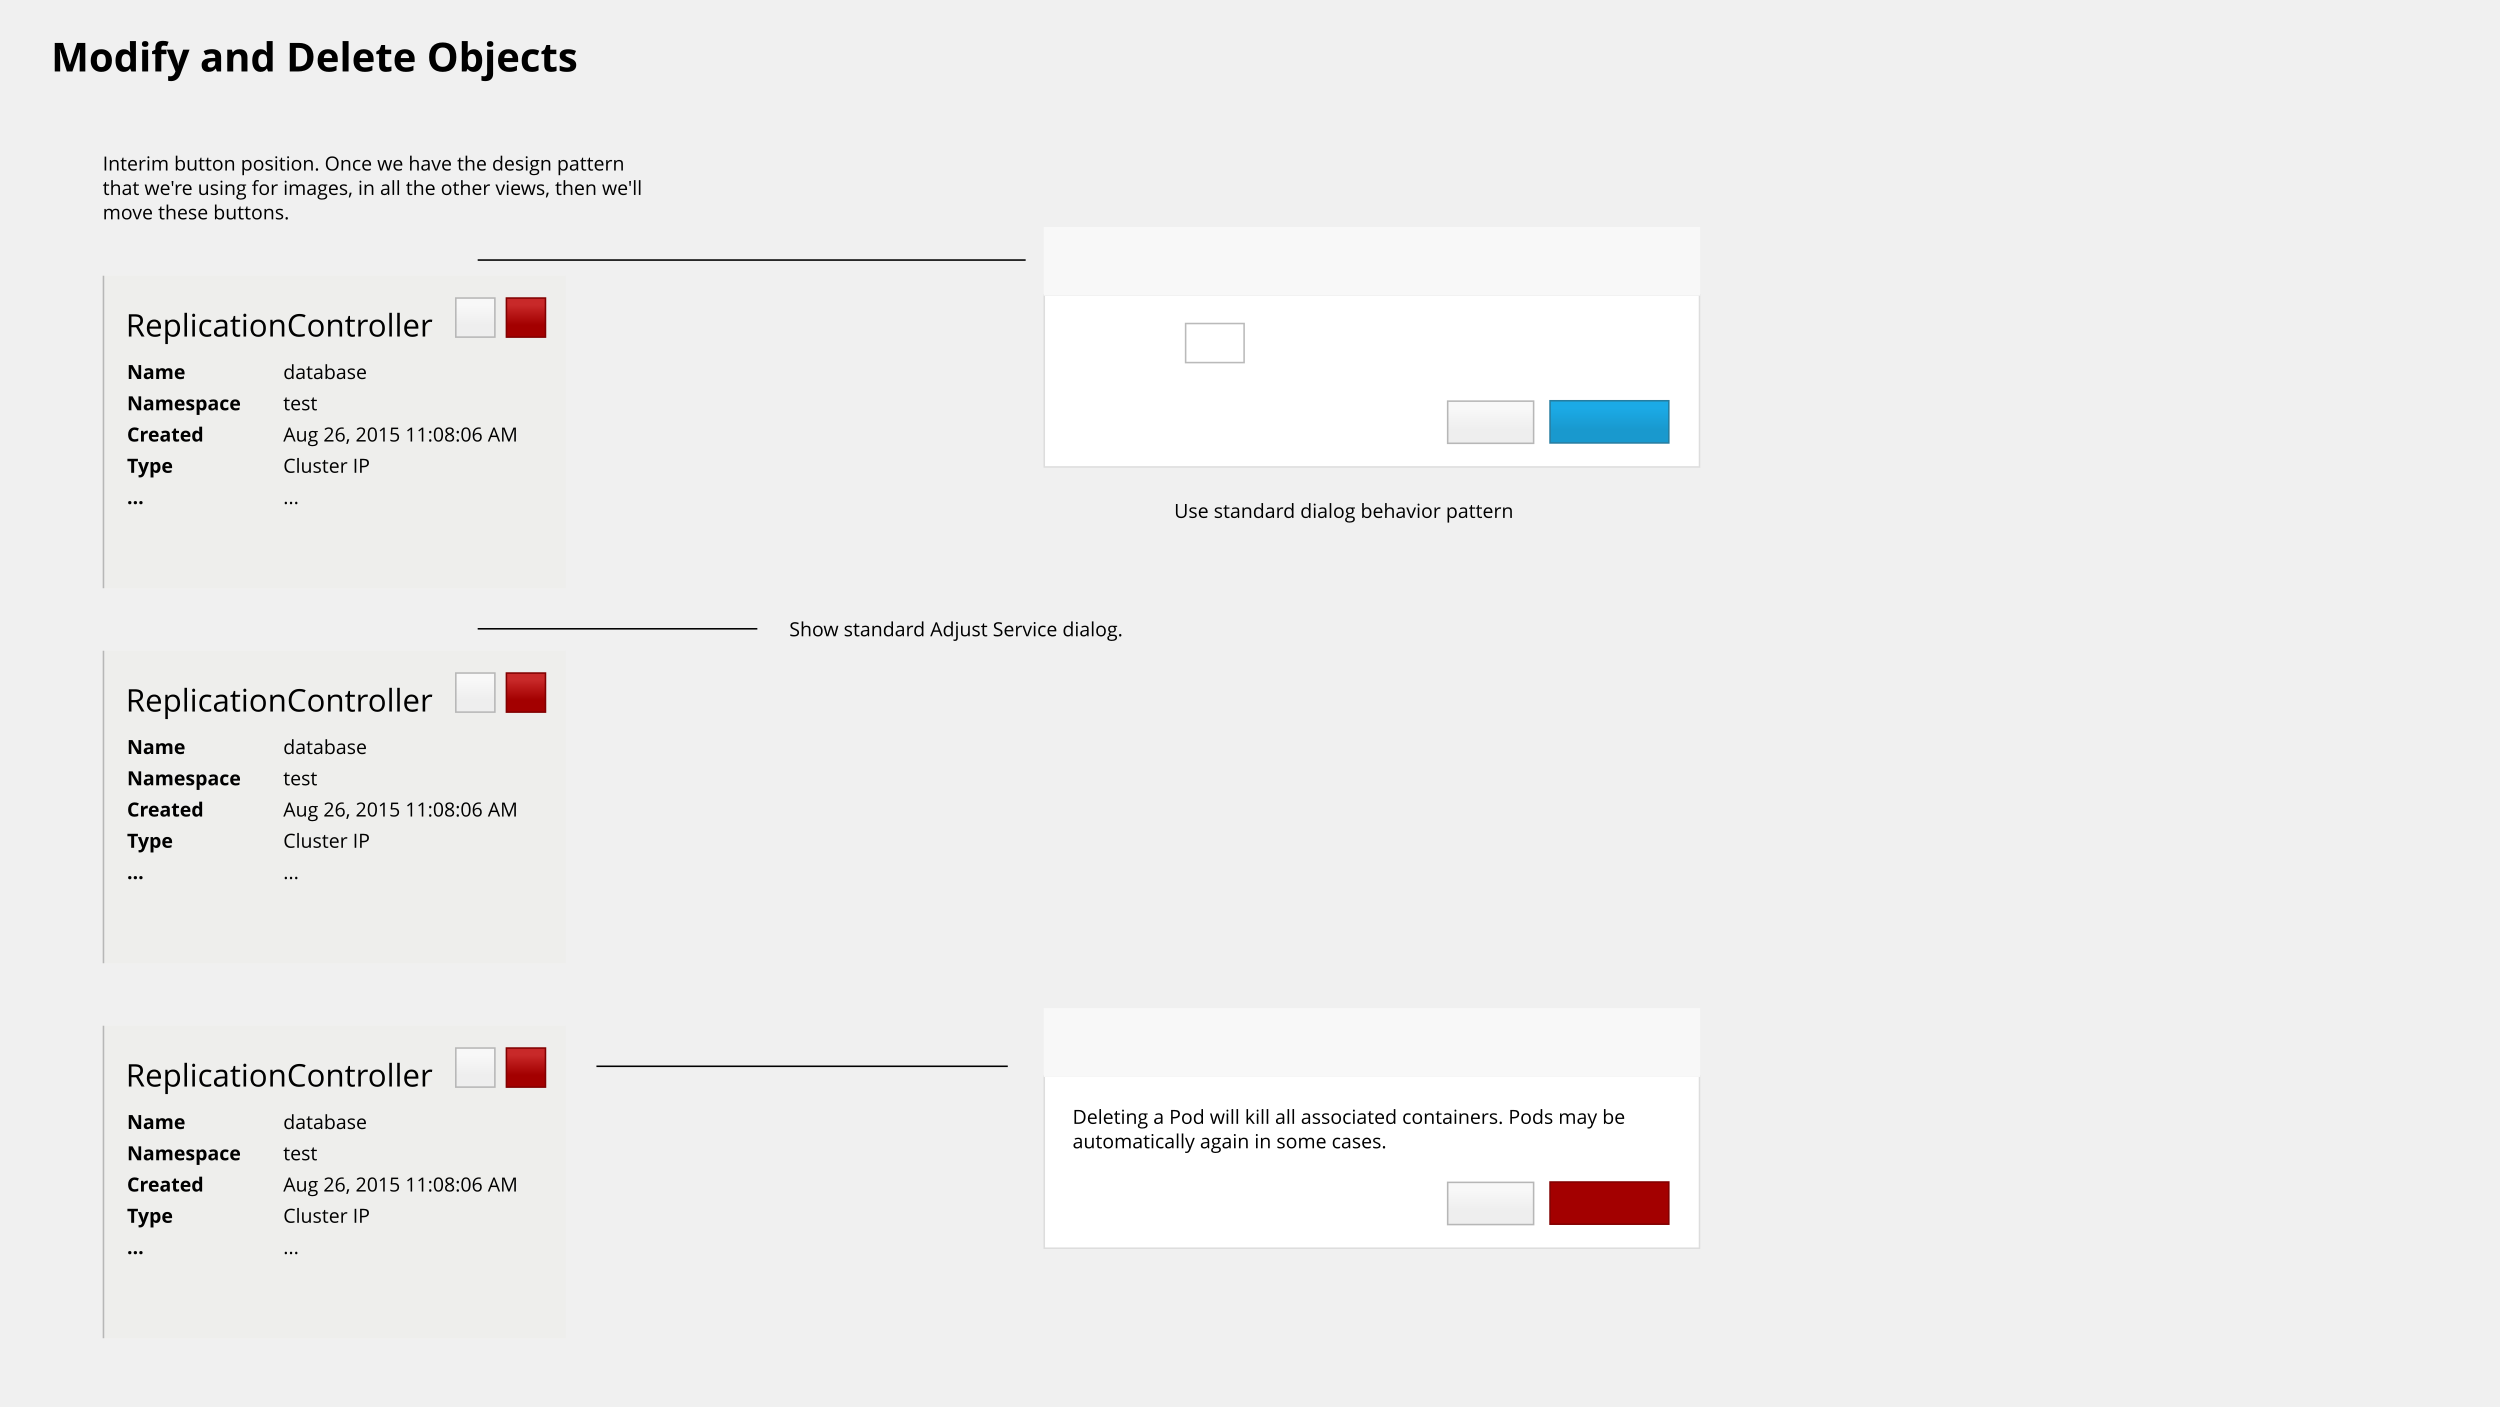
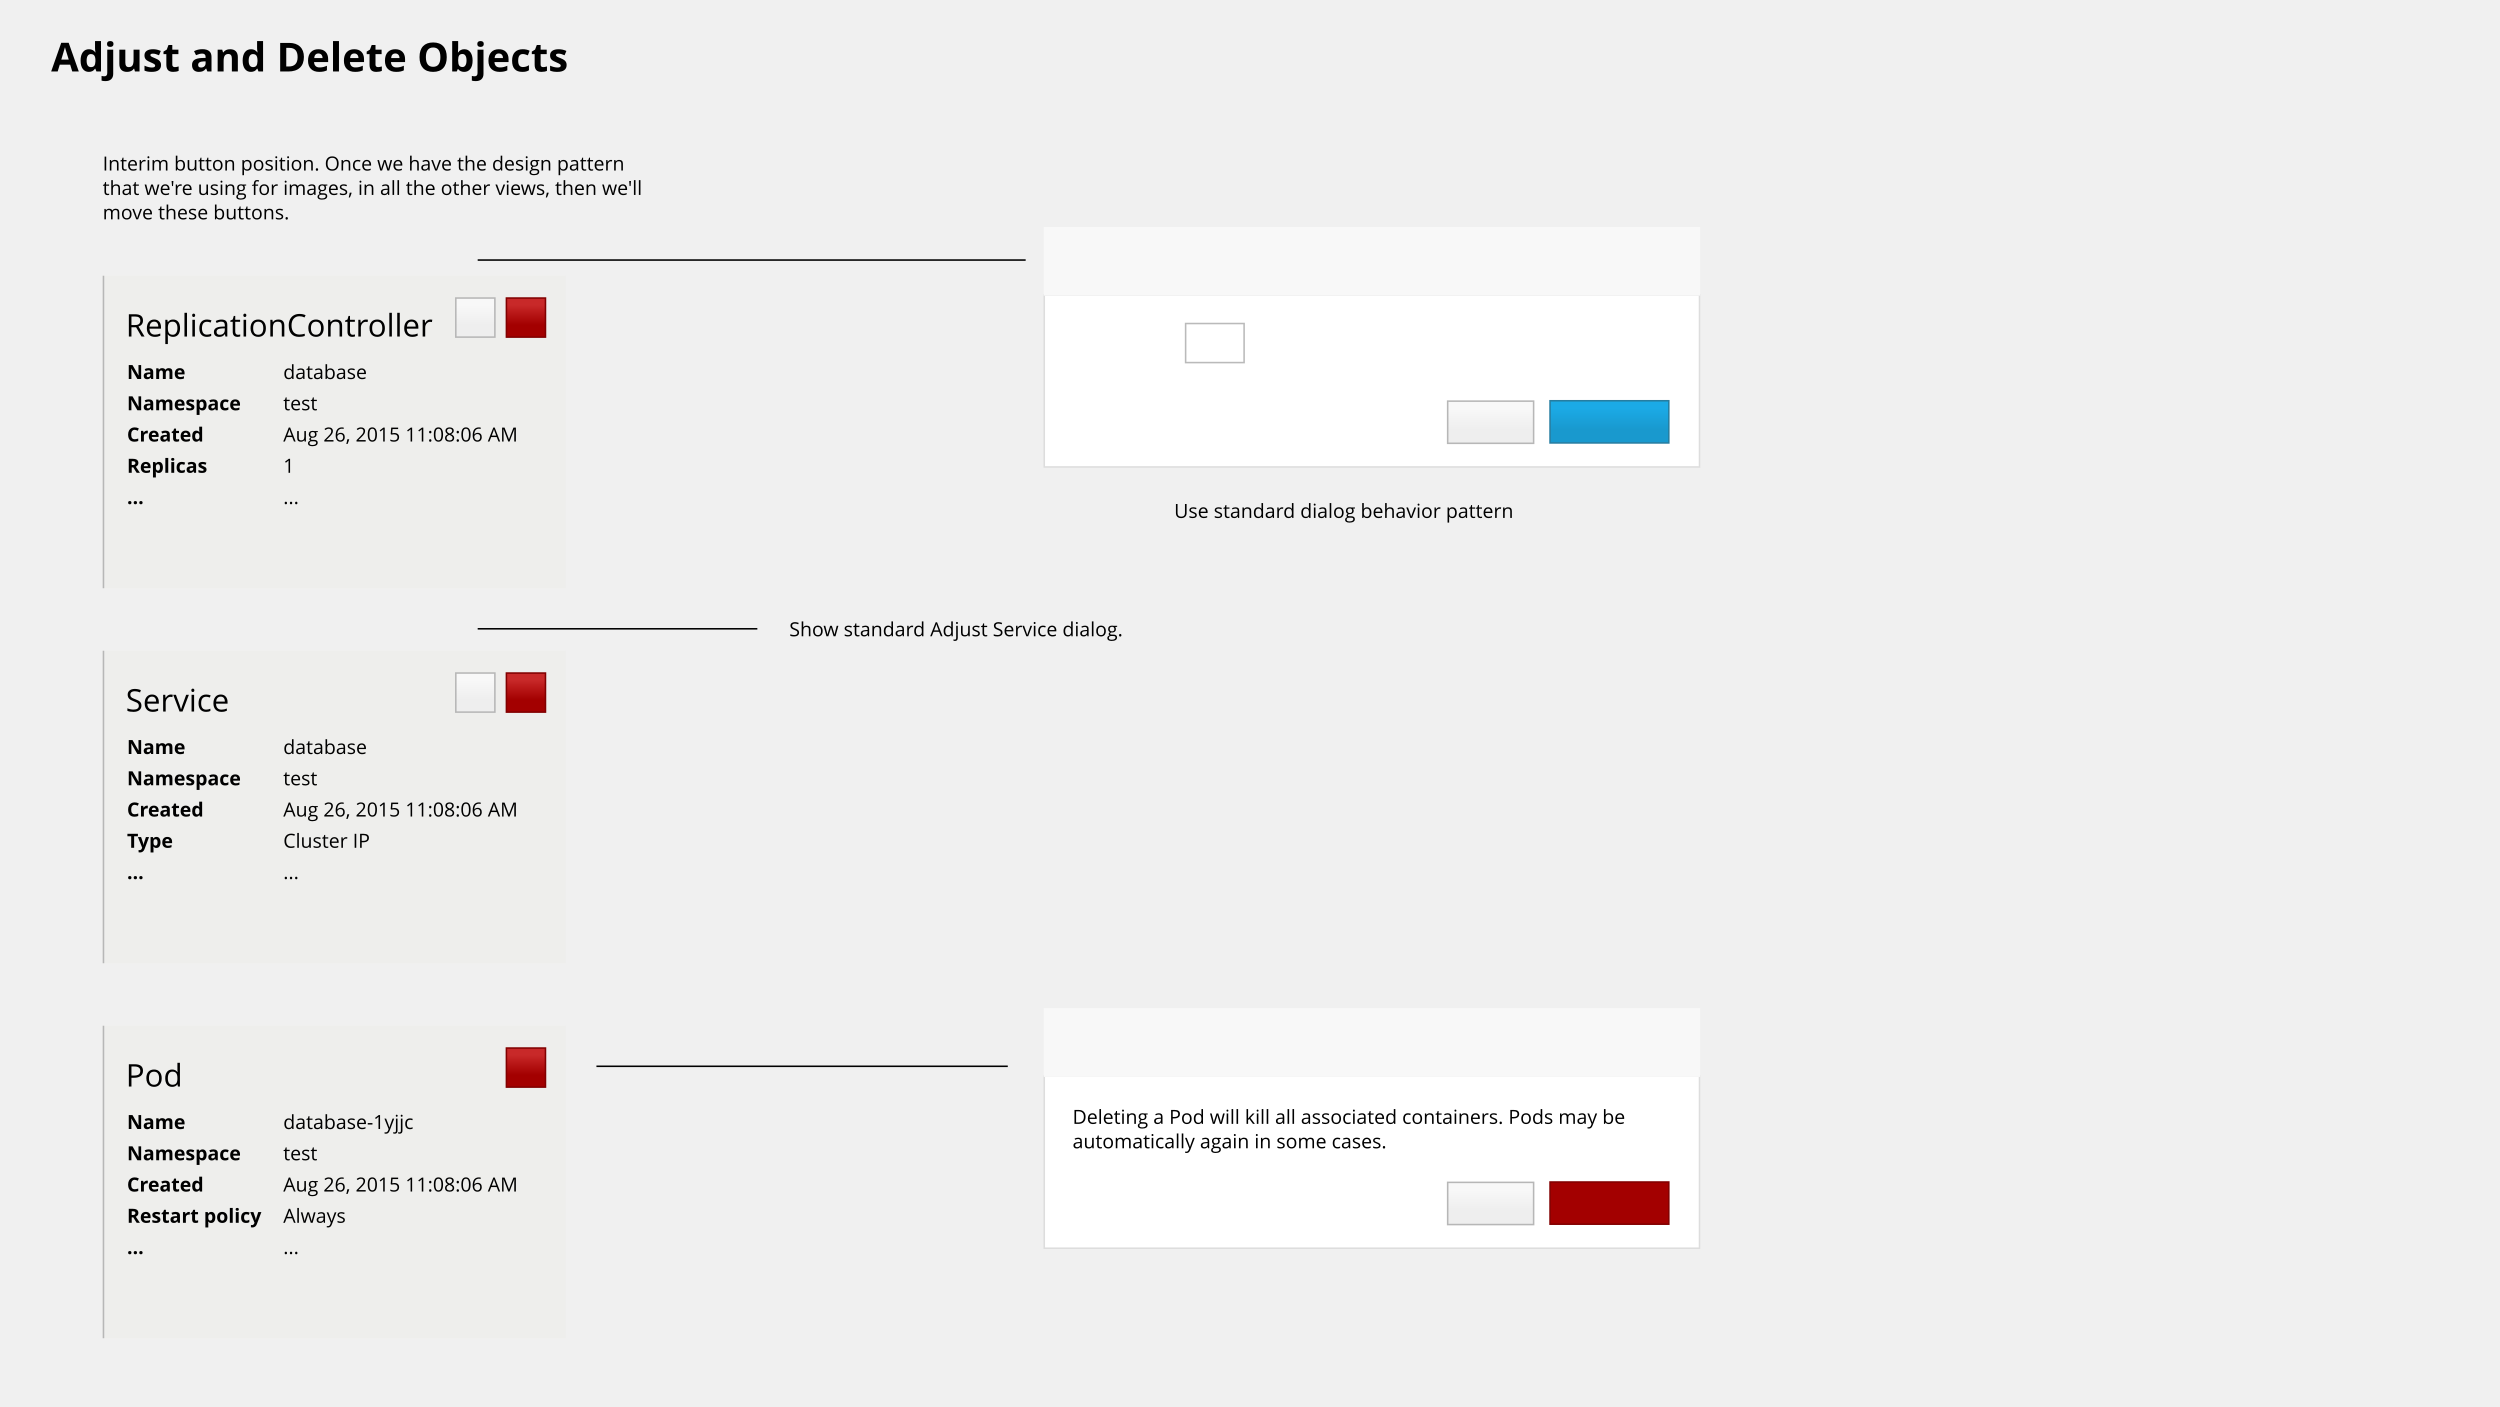
<svg xmlns="http://www.w3.org/2000/svg" xmlns:xlink="http://www.w3.org/1999/xlink" width="1600" height="900" viewBox="0 0 1600 900" id="svg2" version="1.1">
  <defs id="defs4">
    <linearGradient id="Destructive">
      <stop style="stop-color:#c82929;stop-opacity:1" offset="0" id="stop8078-2-4" />
      <stop style="stop-color:#a30000;stop-opacity:1" offset="1" id="stop8080-9-9" />
    </linearGradient>
    <linearGradient xlink:href="#Destructive" id="linearGradient5306" gradientUnits="userSpaceOnUse" gradientTransform="matrix(0.5952381,0,0,0.9259259,407.5875,-652.3174)" x1="1133.785" y1="1149.57" x2="1133.785" y2="1163.362" />
    <linearGradient xlink:href="#linearGradient8076-9" id="linearGradient6556" gradientUnits="userSpaceOnUse" gradientTransform="matrix(0.5952381,0,0,0.9259259,-403.1311,-602.5518)" x1="1133.785" y1="1149.57" x2="1133.785" y2="1163.362" />
    <linearGradient id="linearGradient8076-9">
      <stop style="stop-color:#f8f8f8;stop-opacity:1" offset="0" id="stop4471" />
      <stop style="stop-color:#eeeeee;stop-opacity:1" offset="1" id="stop4473" />
    </linearGradient>
    <linearGradient xlink:href="#linearGradient8076" id="linearGradient3514-5" gradientUnits="userSpaceOnUse" gradientTransform="matrix(1.809524,0,0,1,-1013.825,-736.0169)" x1="1133.785" y1="1149.57" x2="1133.785" y2="1163.362" />
    <linearGradient id="linearGradient8076">
      <stop style="stop-color:#1baae6;stop-opacity:1" offset="0" id="stop8078" />
      <stop style="stop-color:#1999ce;stop-opacity:1" offset="1" id="stop8080" />
    </linearGradient>
    <linearGradient y2="1163.362" x2="1133.785" y1="1149.57" x1="1133.785" gradientTransform="matrix(1.309524,0,0,1,-525.0968,-735.7812)" gradientUnits="userSpaceOnUse" id="linearGradient8099-3" xlink:href="#linearGradient8076-9" />
    <linearGradient xlink:href="#Destructive" id="linearGradient8104" gradientUnits="userSpaceOnUse" gradientTransform="matrix(0.5952381,0,0,0.9259259,407.5875,-652.3174)" x1="1133.785" y1="1149.57" x2="1133.785" y2="1163.362" />
    <linearGradient xlink:href="#linearGradient8076-9" id="linearGradient8106" gradientUnits="userSpaceOnUse" gradientTransform="matrix(0.5952381,0,0,0.9259259,-403.1311,-602.5518)" x1="1133.785" y1="1149.57" x2="1133.785" y2="1163.362" />
    <linearGradient xlink:href="#Destructive" id="linearGradient8166" gradientUnits="userSpaceOnUse" gradientTransform="matrix(0.5952381,0,0,0.9259259,407.5875,-652.3174)" x1="1133.785" y1="1149.57" x2="1133.785" y2="1163.362" />
-     <linearGradient xlink:href="#linearGradient8076-9" id="linearGradient8168" gradientUnits="userSpaceOnUse" gradientTransform="matrix(0.5952381,0,0,0.9259259,-403.1311,-602.5518)" x1="1133.785" y1="1149.57" x2="1133.785" y2="1163.362" />
    <linearGradient xlink:href="#linearGradient8076-9" id="linearGradient8232" gradientUnits="userSpaceOnUse" gradientTransform="matrix(1.309524,0,0,1,-525.0968,-235.7812)" x1="1133.785" y1="1149.57" x2="1133.785" y2="1163.362" />
    <linearGradient xlink:href="#Destructive" id="linearGradient5306-2" gradientUnits="userSpaceOnUse" gradientTransform="matrix(0.5952381,0,0,0.9259259,-659.3216,-1059.558)" x1="1133.785" y1="1149.57" x2="1133.785" y2="1163.362" />
  </defs>
  <g id="layer1" transform="translate(0,-152.3622)">
    <text xml:space="preserve" style="font-style:normal;font-variant:normal;font-weight:normal;font-stretch:normal;font-size:20px;line-height:125%;font-family:Overpass;-inkscape-font-specification:Overpass;text-align:start;letter-spacing:0px;word-spacing:0px;writing-mode:lr-tb;text-anchor:start;fill:#000000;fill-opacity:1;stroke:none;stroke-width:1px;stroke-linecap:butt;stroke-linejoin:miter;stroke-opacity:1" x="360.624" y="350.306" id="text4332">
      <tspan id="tspan4334" x="360.624" y="350.306" />
    </text>
    <text xml:space="preserve" style="font-style:normal;font-variant:normal;font-weight:normal;font-stretch:normal;font-size:12.5px;line-height:125%;font-family:'open sans';-inkscape-font-specification:'open sans, Normal';text-align:start;letter-spacing:0px;word-spacing:0px;writing-mode:lr-tb;text-anchor:start;fill:#000000;fill-opacity:1;stroke:none;stroke-width:1px;stroke-linecap:butt;stroke-linejoin:miter;stroke-opacity:1" x="347.857" y="629.505" id="text4359">
      <tspan id="tspan4361" x="347.857" y="629.505" />
    </text>
    <text id="text4411" y="582.375" x="334.286" style="font-style:normal;font-variant:normal;font-weight:normal;font-stretch:normal;font-size:12.5px;line-height:125%;font-family:'open sans';-inkscape-font-specification:'open sans, Normal';text-align:start;letter-spacing:0px;word-spacing:0px;writing-mode:lr-tb;text-anchor:start;fill:#000000;fill-opacity:1;stroke:none;stroke-width:1px;stroke-linecap:butt;stroke-linejoin:miter;stroke-opacity:1" xml:space="preserve">
      <tspan y="582.375" x="334.286" id="tspan4413" />
    </text>
    <text xml:space="preserve" style="font-style:normal;font-variant:normal;font-weight:normal;font-stretch:normal;font-size:25.626px;line-height:125%;font-family:'open sans';-inkscape-font-specification:'open sans, Normal';text-align:start;letter-spacing:0px;word-spacing:0px;writing-mode:lr-tb;text-anchor:start;fill:#000000;fill-opacity:1;stroke:none;stroke-width:1px;stroke-linecap:butt;stroke-linejoin:miter;stroke-opacity:1" x="32.742" y="198.119" id="text4386">
-       <tspan id="tspan4389" x="32.742" y="198.119" style="font-weight:bold">Modify and Delete Objects</tspan>
+       <tspan id="tspan4389" x="32.742" y="198.119" style="font-weight:bold">Adjust and Delete Objects</tspan>
    </text>
    <rect ry="0" rx="0" y="328.834" x="65.719" height="200" width="296.397" id="rect5262" style="color:#000000;display:inline;overflow:visible;visibility:visible;fill:#eeeeec;stroke:none;stroke-width:1;marker:none;enable-background:accumulate" />
    <path id="path5264" d="m 66.219,328.834 0,200" style="fill:none;stroke:#b7b7b7;stroke-width:1px;stroke-linecap:butt;stroke-linejoin:miter;stroke-opacity:1" />
    <text id="text5266" y="367.758" x="80.501" style="font-style:normal;font-variant:normal;font-weight:normal;font-stretch:normal;font-size:12.5px;line-height:125%;font-family:'open sans';-inkscape-font-specification:'open sans, Normal';text-align:start;letter-spacing:0px;word-spacing:0px;writing-mode:lr-tb;text-anchor:start;fill:#000000;fill-opacity:1;stroke:none;stroke-width:1px;stroke-linecap:butt;stroke-linejoin:miter;stroke-opacity:1" xml:space="preserve">
      <tspan style="font-size:20px" y="367.758" x="80.501" id="tspan5268">ReplicationController</tspan>
    </text>
    <text id="text5270" y="394.934" x="81.286" style="font-style:normal;font-variant:normal;font-weight:normal;font-stretch:normal;font-size:12.5px;line-height:160%;font-family:'open sans';-inkscape-font-specification:'open sans, Normal';text-align:start;letter-spacing:0px;word-spacing:0px;writing-mode:lr-tb;text-anchor:start;fill:#000000;fill-opacity:1;stroke:none;stroke-width:1px;stroke-linecap:butt;stroke-linejoin:miter;stroke-opacity:1" xml:space="preserve">
      <tspan style="font-weight:bold;line-height:160%" y="394.934" x="81.286" id="tspan5272">Name</tspan>
      <tspan style="font-weight:bold;line-height:160%" id="tspan5274" y="414.934" x="81.286">Namespace</tspan>
      <tspan style="font-weight:bold;line-height:160%" id="tspan5276" y="434.934" x="81.286">Created</tspan>
-       <tspan style="font-weight:bold;line-height:160%" id="tspan5278" y="454.934" x="81.286">Type</tspan>
+       <tspan style="font-weight:bold;line-height:160%" id="tspan5278" y="454.934" x="81.286">Replicas</tspan>
      <tspan id="tspan5280" style="font-weight:bold;line-height:160%" y="474.934" x="81.286">...</tspan>
    </text>
    <text xml:space="preserve" style="font-style:normal;font-variant:normal;font-weight:normal;font-stretch:normal;font-size:12.5px;line-height:160%;font-family:'open sans';-inkscape-font-specification:'open sans, Normal';text-align:start;letter-spacing:0px;word-spacing:0px;writing-mode:lr-tb;text-anchor:start;fill:#000000;fill-opacity:1;stroke:none;stroke-width:1px;stroke-linecap:butt;stroke-linejoin:miter;stroke-opacity:1" x="181.286" y="394.934" id="text5282">
      <tspan id="tspan5284" x="181.286" y="394.934" style="font-weight:normal;line-height:160%">database</tspan>
      <tspan x="181.286" y="414.934" id="tspan5286" style="font-weight:normal;line-height:160%">test</tspan>
      <tspan x="181.286" y="434.934" id="tspan5288" style="font-weight:normal;line-height:160%">Aug 26, 2015 11:08:06 AM</tspan>
-       <tspan x="181.286" y="454.934" id="tspan5290" style="font-weight:normal;line-height:160%">Cluster IP</tspan>
+       <tspan x="181.286" y="454.934" id="tspan5290" style="font-weight:normal;line-height:160%">1</tspan>
      <tspan id="tspan5292" x="181.286" y="474.934" style="font-weight:normal;line-height:160%">...</tspan>
    </text>
    <g id="g6612" transform="translate(-76.96954,-175.0406)">
      <g id="g5294" style="opacity:1" transform="translate(-666.3376,110.4076)">
        <rect style="color:#000000;display:inline;overflow:visible;visibility:visible;fill:url(#linearGradient5306);fill-opacity:1;fill-rule:nonzero;stroke:#820000;stroke-width:1;stroke-opacity:1;marker:none;enable-background:accumulate" id="rect5296" width="25" height="25" x="1067.409" y="407.74" />
        <flowRoot style="font-style:normal;font-weight:normal;font-size:13.284px;line-height:100%;font-family:Sans;text-align:center;letter-spacing:0px;word-spacing:0px;text-anchor:middle;fill:#000000;fill-opacity:1;stroke:none" id="flowRoot5298" xml:space="preserve" transform="translate(820.7,-948.6547)">
          <flowRegion id="flowRegion5300">
            <rect y="1360.953" x="215.407" height="19.071" width="87.713" id="rect5302" style="line-height:100%;text-align:center;text-anchor:middle;fill:#000000" />
          </flowRegion>
          <flowPara style="font-style:normal;font-variant:normal;font-weight:normal;font-stretch:normal;font-size:15px;line-height:100%;font-family:PatternFlyIcons-webfont;-inkscape-font-specification:PatternFlyIcons-webfont;text-align:center;text-anchor:middle;fill:#ffffff" id="flowPara5304"></flowPara>
        </flowRoot>
      </g>
    </g>
    <g id="g6605" transform="translate(35.03046,-114.3984)">
      <rect style="color:#000000;display:inline;overflow:visible;visibility:visible;fill:url(#linearGradient6556);fill-opacity:1;fill-rule:nonzero;stroke:#b7b7b7;stroke-width:1;stroke-opacity:1;marker:none;enable-background:accumulate" id="rect6546" width="25" height="25" x="256.691" y="457.506" />
      <flowRoot transform="matrix(0.9333333,0,0,1,27.21109,-898.5793)" xml:space="preserve" id="flowRoot6558" style="font-style:normal;font-weight:normal;font-size:13.284px;line-height:100%;font-family:Sans;text-align:center;letter-spacing:0px;word-spacing:0px;text-anchor:middle;fill:#000000;fill-opacity:1;stroke:none">
        <flowRegion id="flowRegion6560">
          <rect style="line-height:100%;text-align:center;text-anchor:middle;fill:#000000" id="rect6562" width="87.713" height="19.071" x="215.407" y="1360.953" />
        </flowRegion>
        <flowPara id="flowPara6564" style="font-style:normal;font-variant:normal;font-weight:normal;font-stretch:normal;font-size:15px;line-height:100%;font-family:PatternFlyIcons-webfont;-inkscape-font-specification:PatternFlyIcons-webfont;text-align:center;text-anchor:middle;fill:#000000"></flowPara>
      </flowRoot>
    </g>
    <text xml:space="preserve" style="font-style:normal;font-variant:normal;font-weight:normal;font-stretch:normal;font-size:12.5px;line-height:125%;font-family:'open sans';-inkscape-font-specification:'open sans, Normal';text-align:start;letter-spacing:0px;word-spacing:0px;writing-mode:lr-tb;text-anchor:start;fill:#000000;fill-opacity:1;stroke:none;stroke-width:1px;stroke-linecap:butt;stroke-linejoin:miter;stroke-opacity:1" x="65.714" y="261.505" id="text6620">
      <tspan id="tspan6622" x="65.714" y="261.505">Interim button position. Once we have the design pattern</tspan>
      <tspan x="65.714" y="277.13" id="tspan6624">that we're using for images, in all the other views, then we'll</tspan>
      <tspan x="65.714" y="292.755" id="tspan6626">move these buttons.</tspan>
    </text>
    <rect style="color:#000000;display:inline;overflow:visible;visibility:visible;fill:#ffffff;fill-opacity:1;fill-rule:nonzero;stroke:#dddddd;stroke-width:1;stroke-opacity:1;marker:none;enable-background:accumulate" id="rect10917-6-4-1-1-9-0-8-9-91" width="419.368" height="110.136" x="668.326" y="341.081" />
    <flowRoot style="font-style:normal;font-weight:normal;font-size:13.284px;line-height:260%;font-family:Sans;text-align:end;letter-spacing:0px;word-spacing:0px;text-anchor:end;fill:#888a85;fill-opacity:1;stroke:none" id="flowRoot6151-5-2-0-1-5-2-6-8-9-7-4-4-7-8-4-6" xml:space="preserve" transform="translate(815.1181,280.3617)">
      <flowRegion id="flowRegion6153-9-48-4-43-8-86-2-2-1-5-4-8-2-94-6-3">
        <rect y="70.164" x="-206.875" height="109.544" width="132.436" id="rect6155-9-4-9-3-0-00-9-2-5-94-7-0-4-5-9-3" style="line-height:260%;text-align:end;text-anchor:end;fill:#888a85" />
      </flowRegion>
      <flowPara style="font-style:normal;font-variant:normal;font-weight:normal;font-stretch:normal;font-size:10px;line-height:310%;font-family:'Open Sans';-inkscape-font-specification:'Open Sans';text-align:end;text-anchor:end;fill:#888a85" id="flowPara12023">Replicas</flowPara>
    </flowRoot>
    <rect style="color:#000000;display:inline;overflow:visible;visibility:visible;fill:#f8f8f8;fill-opacity:1;fill-rule:nonzero;stroke:none;stroke-width:1;marker:none;enable-background:accumulate" id="rect10917-6-4-1-1-9-0-8-9-9-7" width="420.07" height="43.998" x="667.975" y="297.581" />
    <flowRoot style="font-style:normal;font-weight:normal;font-size:13.284px;line-height:260%;font-family:Sans;text-align:end;letter-spacing:0px;word-spacing:0px;text-anchor:end;fill:#000000;fill-opacity:1;stroke:none" id="flowRoot6151-5-2-0-1-5-2-6-8-9-7-4-4-7-8-4-8-0-0" xml:space="preserve" transform="translate(667.8265,145.2189)">
      <flowRegion id="flowRegion6153-9-48-4-43-8-86-2-2-1-5-4-8-2-94-6-9-9-0">
        <rect y="168.161" x="17.57" height="25.623" width="225.016" id="rect6155-9-4-9-3-0-00-9-2-5-94-7-0-4-5-9-5-6-0" style="line-height:260%;text-align:end;text-anchor:end;fill:#000000" />
      </flowRegion>
      <flowPara style="font-style:normal;font-variant:normal;font-weight:bold;font-stretch:normal;font-size:14px;line-height:100%;font-family:'Open Sans';-inkscape-font-specification:'Open Sans Bold';text-align:start;text-anchor:start;fill:#000000" id="flowPara6934-2-0-0">Adjust Replication Controller</flowPara>
    </flowRoot>
    <rect style="color:#000000;display:inline;overflow:visible;visibility:visible;fill:url(#linearGradient8099-3);fill-opacity:1;fill-rule:nonzero;stroke:#b7b7b7;stroke-width:1;stroke-opacity:1;marker:none;enable-background:accumulate" id="rect8074-5-9" width="55" height="27" x="926.51" y="409.081" />
    <flowRoot style="font-style:normal;font-weight:normal;font-size:13.284px;line-height:100%;font-family:Sans;text-align:center;letter-spacing:0px;word-spacing:0px;text-anchor:middle;fill:#000000;fill-opacity:1;stroke:none" id="flowRoot6151-5-2-0-1-5-2-6-8-9-7-4-4-7-8-4-8-7-5-7" xml:space="preserve" transform="translate(423.9752,21.58097)">
      <flowRegion id="flowRegion6153-9-48-4-43-8-86-2-2-1-5-4-8-2-94-6-9-3-1-0">
        <rect y="396.429" x="498.476" height="16.077" width="59.554" id="rect6155-9-4-9-3-0-00-9-2-5-94-7-0-4-5-9-5-3-3-8" style="line-height:100%;text-align:center;text-anchor:middle;fill:#000000" />
      </flowRegion>
      <flowPara style="font-style:normal;font-variant:normal;font-weight:normal;font-stretch:normal;font-size:10px;line-height:100%;font-family:'Open Sans';-inkscape-font-specification:'Open Sans';text-align:center;text-anchor:middle;fill:#000000" id="flowPara6934-2-4-4-8">Cancel</flowPara>
    </flowRoot>
    <rect y="359.412" x="758.798" height="25" width="37.424" id="rect4466" style="color:#000000;display:inline;overflow:visible;visibility:visible;fill:#ffffff;fill-opacity:1;fill-rule:nonzero;stroke:#bababa;stroke-width:1;stroke-opacity:1;marker:none;enable-background:accumulate" />
    <flowRoot style="font-style:normal;font-weight:normal;font-size:13.284px;line-height:260%;font-family:Sans;text-align:start;letter-spacing:0px;word-spacing:0px;text-anchor:start;fill:#000000;fill-opacity:1;stroke:none" id="flowRoot6151-5-2-0-1-5-2-6-8-9-7-4-4-7-8-4-6-4" xml:space="preserve" transform="translate(972.1181,280.3617)">
      <flowRegion id="flowRegion6153-9-48-4-43-8-86-2-2-1-5-4-8-2-94-6-3-8">
        <rect y="70.164" x="-206.875" height="72.044" width="257.436" id="rect6155-9-4-9-3-0-00-9-2-5-94-7-0-4-5-9-3-8" style="line-height:260%;text-align:start;text-anchor:start;fill:#000000;fill-opacity:1" />
      </flowRegion>
      <flowPara style="font-style:normal;font-variant:normal;font-weight:normal;font-stretch:normal;font-size:10px;line-height:310%;font-family:'Open Sans';-inkscape-font-specification:'Open Sans';text-align:start;text-anchor:start;fill:#000000;fill-opacity:1" id="flowPara12023-1">3</flowPara>
    </flowRoot>
    <rect y="408.845" x="992.032" height="27" width="76" id="rect3478-8" style="color:#000000;display:inline;overflow:visible;visibility:visible;fill:url(#linearGradient3514-5);fill-opacity:1;fill-rule:nonzero;stroke:#267da1;stroke-width:1;stroke-opacity:1;marker:none;enable-background:accumulate" />
    <flowRoot transform="translate(659.6395,6.12592)" xml:space="preserve" id="flowRoot3490-6" style="font-style:normal;font-weight:normal;font-size:13.284px;line-height:100%;font-family:Sans;text-align:center;letter-spacing:0px;word-spacing:0px;text-anchor:middle;fill:#000000;fill-opacity:1;stroke:none">
      <flowRegion id="flowRegion3492-3">
        <rect style="line-height:100%;text-align:center;text-anchor:middle;fill:#000000" id="rect3494-6" width="59.554" height="16.077" x="341.334" y="411.648" />
      </flowRegion>
      <flowPara id="flowPara3496-6" style="font-style:normal;font-variant:normal;font-weight:normal;font-stretch:normal;font-size:10px;line-height:100%;font-family:'Open Sans';-inkscape-font-specification:'Open Sans';text-align:center;text-anchor:middle;fill:#ffffff">Adjust</flowPara>
    </flowRoot>
    <path style="fill:none;fill-rule:evenodd;stroke:#000000;stroke-width:1px;stroke-linecap:butt;stroke-linejoin:miter;stroke-opacity:1" d="m 305.714,318.791 350.714,0" id="path7994" />
    <text xml:space="preserve" style="font-style:normal;font-variant:normal;font-weight:normal;font-stretch:normal;font-size:12.5px;line-height:125%;font-family:'open sans';-inkscape-font-specification:'open sans, Normal';text-align:start;letter-spacing:0px;word-spacing:0px;writing-mode:lr-tb;text-anchor:start;fill:#000000;fill-opacity:1;stroke:none;stroke-width:1px;stroke-linecap:butt;stroke-linejoin:miter;stroke-opacity:1" x="751.452" y="483.829" id="text7996">
      <tspan id="tspan7998" x="751.452" y="483.829">Use standard dialog behavior pattern</tspan>
    </text>
    <rect style="color:#000000;display:inline;overflow:visible;visibility:visible;fill:#eeeeec;stroke:none;stroke-width:1;marker:none;enable-background:accumulate" id="rect8046" width="296.397" height="200" x="65.719" y="568.834" rx="0" ry="0" />
    <path style="fill:none;stroke:#b7b7b7;stroke-width:1px;stroke-linecap:butt;stroke-linejoin:miter;stroke-opacity:1" d="m 66.219,568.834 0,200" id="path8048" />
    <text xml:space="preserve" style="font-style:normal;font-variant:normal;font-weight:normal;font-stretch:normal;font-size:12.5px;line-height:125%;font-family:'open sans';-inkscape-font-specification:'open sans, Normal';text-align:start;letter-spacing:0px;word-spacing:0px;writing-mode:lr-tb;text-anchor:start;fill:#000000;fill-opacity:1;stroke:none;stroke-width:1px;stroke-linecap:butt;stroke-linejoin:miter;stroke-opacity:1" x="80.501" y="607.758" id="text8050">
-       <tspan id="tspan8052" x="80.501" y="607.758" style="font-size:20px">ReplicationController</tspan>
+       <tspan id="tspan8052" x="80.501" y="607.758" style="font-size:20px">Service</tspan>
    </text>
    <text xml:space="preserve" style="font-style:normal;font-variant:normal;font-weight:normal;font-stretch:normal;font-size:12.5px;line-height:160%;font-family:'open sans';-inkscape-font-specification:'open sans, Normal';text-align:start;letter-spacing:0px;word-spacing:0px;writing-mode:lr-tb;text-anchor:start;fill:#000000;fill-opacity:1;stroke:none;stroke-width:1px;stroke-linecap:butt;stroke-linejoin:miter;stroke-opacity:1" x="81.286" y="634.934" id="text8054">
      <tspan id="tspan8056" x="81.286" y="634.934" style="font-weight:bold;line-height:160%">Name</tspan>
      <tspan x="81.286" y="654.934" id="tspan8058" style="font-weight:bold;line-height:160%">Namespace</tspan>
      <tspan x="81.286" y="674.934" id="tspan8060" style="font-weight:bold;line-height:160%">Created</tspan>
      <tspan x="81.286" y="694.934" id="tspan8062" style="font-weight:bold;line-height:160%">Type</tspan>
      <tspan x="81.286" y="714.934" style="font-weight:bold;line-height:160%" id="tspan8064">...</tspan>
    </text>
    <text id="text8066" y="634.934" x="181.286" style="font-style:normal;font-variant:normal;font-weight:normal;font-stretch:normal;font-size:12.5px;line-height:160%;font-family:'open sans';-inkscape-font-specification:'open sans, Normal';text-align:start;letter-spacing:0px;word-spacing:0px;writing-mode:lr-tb;text-anchor:start;fill:#000000;fill-opacity:1;stroke:none;stroke-width:1px;stroke-linecap:butt;stroke-linejoin:miter;stroke-opacity:1" xml:space="preserve">
      <tspan style="font-weight:normal;line-height:160%" y="634.934" x="181.286" id="tspan8068">database</tspan>
      <tspan style="font-weight:normal;line-height:160%" id="tspan8070" y="654.934" x="181.286">test</tspan>
      <tspan style="font-weight:normal;line-height:160%" id="tspan8072" y="674.934" x="181.286">Aug 26, 2015 11:08:06 AM</tspan>
      <tspan style="font-weight:normal;line-height:160%" id="tspan8074" y="694.934" x="181.286">Cluster IP</tspan>
      <tspan style="font-weight:normal;line-height:160%" y="714.934" x="181.286" id="tspan8076">...</tspan>
    </text>
    <g transform="translate(-76.96954,64.95938)" id="g8078">
      <g transform="translate(-666.3376,110.4076)" style="opacity:1" id="g8080">
        <rect y="407.74" x="1067.409" height="25" width="25" id="rect8082" style="color:#000000;display:inline;overflow:visible;visibility:visible;fill:url(#linearGradient8104);fill-opacity:1;fill-rule:nonzero;stroke:#820000;stroke-width:1;stroke-opacity:1;marker:none;enable-background:accumulate" />
        <flowRoot transform="translate(820.7,-948.6547)" xml:space="preserve" id="flowRoot8084" style="font-style:normal;font-weight:normal;font-size:13.284px;line-height:100%;font-family:Sans;text-align:center;letter-spacing:0px;word-spacing:0px;text-anchor:middle;fill:#000000;fill-opacity:1;stroke:none">
          <flowRegion id="flowRegion8086">
            <rect style="line-height:100%;text-align:center;text-anchor:middle;fill:#000000" id="rect8088" width="87.713" height="19.071" x="215.407" y="1360.953" />
          </flowRegion>
          <flowPara id="flowPara8090" style="font-style:normal;font-variant:normal;font-weight:normal;font-stretch:normal;font-size:15px;line-height:100%;font-family:PatternFlyIcons-webfont;-inkscape-font-specification:PatternFlyIcons-webfont;text-align:center;text-anchor:middle;fill:#ffffff"></flowPara>
        </flowRoot>
      </g>
    </g>
    <g transform="translate(35.03046,125.6016)" id="g8092">
      <rect y="457.506" x="256.691" height="25" width="25" id="rect8094" style="color:#000000;display:inline;overflow:visible;visibility:visible;fill:url(#linearGradient8106);fill-opacity:1;fill-rule:nonzero;stroke:#b7b7b7;stroke-width:1;stroke-opacity:1;marker:none;enable-background:accumulate" />
      <flowRoot style="font-style:normal;font-weight:normal;font-size:13.284px;line-height:100%;font-family:Sans;text-align:center;letter-spacing:0px;word-spacing:0px;text-anchor:middle;fill:#000000;fill-opacity:1;stroke:none" id="flowRoot8096" xml:space="preserve" transform="matrix(0.9333333,0,0,1,27.21109,-898.5793)">
        <flowRegion id="flowRegion8098">
          <rect y="1360.953" x="215.407" height="19.071" width="87.713" id="rect8100" style="line-height:100%;text-align:center;text-anchor:middle;fill:#000000" />
        </flowRegion>
        <flowPara style="font-style:normal;font-variant:normal;font-weight:normal;font-stretch:normal;font-size:15px;line-height:100%;font-family:PatternFlyIcons-webfont;-inkscape-font-specification:PatternFlyIcons-webfont;text-align:center;text-anchor:middle;fill:#000000" id="flowPara8102"></flowPara>
      </flowRoot>
    </g>
    <rect ry="0" rx="0" y="808.834" x="65.719" height="200" width="296.397" id="rect8108" style="color:#000000;display:inline;overflow:visible;visibility:visible;fill:#eeeeec;stroke:none;stroke-width:1;marker:none;enable-background:accumulate" />
    <path id="path8110" d="m 66.219,808.834 0,200" style="fill:none;stroke:#b7b7b7;stroke-width:1px;stroke-linecap:butt;stroke-linejoin:miter;stroke-opacity:1" />
    <text id="text8112" y="847.758" x="80.501" style="font-style:normal;font-variant:normal;font-weight:normal;font-stretch:normal;font-size:12.5px;line-height:125%;font-family:'open sans';-inkscape-font-specification:'open sans, Normal';text-align:start;letter-spacing:0px;word-spacing:0px;writing-mode:lr-tb;text-anchor:start;fill:#000000;fill-opacity:1;stroke:none;stroke-width:1px;stroke-linecap:butt;stroke-linejoin:miter;stroke-opacity:1" xml:space="preserve">
-       <tspan style="font-size:20px" y="847.758" x="80.501" id="tspan8114">ReplicationController</tspan>
+       <tspan style="font-size:20px" y="847.758" x="80.501" id="tspan8114">Pod</tspan>
    </text>
    <text id="text8116" y="874.934" x="81.286" style="font-style:normal;font-variant:normal;font-weight:normal;font-stretch:normal;font-size:12.5px;line-height:160%;font-family:'open sans';-inkscape-font-specification:'open sans, Normal';text-align:start;letter-spacing:0px;word-spacing:0px;writing-mode:lr-tb;text-anchor:start;fill:#000000;fill-opacity:1;stroke:none;stroke-width:1px;stroke-linecap:butt;stroke-linejoin:miter;stroke-opacity:1" xml:space="preserve">
      <tspan style="font-weight:bold;line-height:160%" y="874.934" x="81.286" id="tspan8118">Name</tspan>
      <tspan style="font-weight:bold;line-height:160%" id="tspan8120" y="894.934" x="81.286">Namespace</tspan>
      <tspan style="font-weight:bold;line-height:160%" id="tspan8122" y="914.934" x="81.286">Created</tspan>
-       <tspan style="font-weight:bold;line-height:160%" id="tspan8124" y="934.934" x="81.286">Type</tspan>
+       <tspan style="font-weight:bold;line-height:160%" id="tspan8124" y="934.934" x="81.286">Restart policy</tspan>
      <tspan id="tspan8126" style="font-weight:bold;line-height:160%" y="954.934" x="81.286">...</tspan>
    </text>
    <text xml:space="preserve" style="font-style:normal;font-variant:normal;font-weight:normal;font-stretch:normal;font-size:12.5px;line-height:160%;font-family:'open sans';-inkscape-font-specification:'open sans, Normal';text-align:start;letter-spacing:0px;word-spacing:0px;writing-mode:lr-tb;text-anchor:start;fill:#000000;fill-opacity:1;stroke:none;stroke-width:1px;stroke-linecap:butt;stroke-linejoin:miter;stroke-opacity:1" x="181.286" y="874.934" id="text8128">
-       <tspan id="tspan8130" x="181.286" y="874.934" style="font-weight:normal;line-height:160%">database</tspan>
+       <tspan id="tspan8130" x="181.286" y="874.934" style="font-weight:normal;line-height:160%">database-1yjjc</tspan>
      <tspan x="181.286" y="894.934" id="tspan8132" style="font-weight:normal;line-height:160%">test</tspan>
      <tspan x="181.286" y="914.934" id="tspan8134" style="font-weight:normal;line-height:160%">Aug 26, 2015 11:08:06 AM</tspan>
-       <tspan x="181.286" y="934.934" id="tspan8136" style="font-weight:normal;line-height:160%">Cluster IP</tspan>
+       <tspan x="181.286" y="934.934" id="tspan8136" style="font-weight:normal;line-height:160%">Always</tspan>
      <tspan id="tspan8138" x="181.286" y="954.934" style="font-weight:normal;line-height:160%">...</tspan>
    </text>
    <g id="g8140" transform="translate(-76.96954,304.9594)">
      <g id="g8142" style="opacity:1" transform="translate(-666.3376,110.4076)">
        <rect style="color:#000000;display:inline;overflow:visible;visibility:visible;fill:url(#linearGradient8166);fill-opacity:1;fill-rule:nonzero;stroke:#820000;stroke-width:1;stroke-opacity:1;marker:none;enable-background:accumulate" id="rect8144" width="25" height="25" x="1067.409" y="407.74" />
        <flowRoot style="font-style:normal;font-weight:normal;font-size:13.284px;line-height:100%;font-family:Sans;text-align:center;letter-spacing:0px;word-spacing:0px;text-anchor:middle;fill:#000000;fill-opacity:1;stroke:none" id="flowRoot8146" xml:space="preserve" transform="translate(820.7,-948.6547)">
          <flowRegion id="flowRegion8148">
            <rect y="1360.953" x="215.407" height="19.071" width="87.713" id="rect8150" style="line-height:100%;text-align:center;text-anchor:middle;fill:#000000" />
          </flowRegion>
          <flowPara style="font-style:normal;font-variant:normal;font-weight:normal;font-stretch:normal;font-size:15px;line-height:100%;font-family:PatternFlyIcons-webfont;-inkscape-font-specification:PatternFlyIcons-webfont;text-align:center;text-anchor:middle;fill:#ffffff" id="flowPara8152"></flowPara>
        </flowRoot>
      </g>
    </g>
-     <g id="g8154" transform="translate(35.03046,365.6015)">
-       <rect style="color:#000000;display:inline;overflow:visible;visibility:visible;fill:url(#linearGradient8168);fill-opacity:1;fill-rule:nonzero;stroke:#b7b7b7;stroke-width:1;stroke-opacity:1;marker:none;enable-background:accumulate" id="rect8156" width="25" height="25" x="256.691" y="457.506" />
-       <flowRoot transform="matrix(0.9333333,0,0,1,27.21109,-898.5793)" xml:space="preserve" id="flowRoot8158" style="font-style:normal;font-weight:normal;font-size:13.284px;line-height:100%;font-family:Sans;text-align:center;letter-spacing:0px;word-spacing:0px;text-anchor:middle;fill:#000000;fill-opacity:1;stroke:none">
-         <flowRegion id="flowRegion8160">
-           <rect style="line-height:100%;text-align:center;text-anchor:middle;fill:#000000" id="rect8162" width="87.713" height="19.071" x="215.407" y="1360.953" />
-         </flowRegion>
-         <flowPara id="flowPara8164" style="font-style:normal;font-variant:normal;font-weight:normal;font-stretch:normal;font-size:15px;line-height:100%;font-family:PatternFlyIcons-webfont;-inkscape-font-specification:PatternFlyIcons-webfont;text-align:center;text-anchor:middle;fill:#000000"></flowPara>
-       </flowRoot>
-     </g>
    <path id="path8170" d="m 305.714,554.791 178.988,0" style="fill:none;fill-rule:evenodd;stroke:#000000;stroke-width:1px;stroke-linecap:butt;stroke-linejoin:miter;stroke-opacity:1" />
    <text xml:space="preserve" style="font-style:normal;font-variant:normal;font-weight:normal;font-stretch:normal;font-size:12.5px;line-height:125%;font-family:'open sans';-inkscape-font-specification:'open sans, Normal';text-align:start;letter-spacing:0px;word-spacing:0px;writing-mode:lr-tb;text-anchor:start;fill:#000000;fill-opacity:1;stroke:none;stroke-width:1px;stroke-linecap:butt;stroke-linejoin:miter;stroke-opacity:1" x="505.137" y="559.57" id="text8172">
      <tspan id="tspan8174" x="505.137" y="559.57">Show standard Adjust Service dialog.</tspan>
    </text>
    <path style="fill:none;fill-rule:evenodd;stroke:#000000;stroke-width:1px;stroke-linecap:butt;stroke-linejoin:miter;stroke-opacity:1" d="m 381.714,834.791 263.274,0" id="path8176" />
    <rect y="841.081" x="668.326" height="110.136" width="419.368" id="rect8182" style="color:#000000;display:inline;overflow:visible;visibility:visible;fill:#ffffff;fill-opacity:1;fill-rule:nonzero;stroke:#dddddd;stroke-width:1;stroke-opacity:1;marker:none;enable-background:accumulate" />
    <rect y="797.581" x="667.975" height="43.998" width="420.07" id="rect8192" style="color:#000000;display:inline;overflow:visible;visibility:visible;fill:#f8f8f8;fill-opacity:1;fill-rule:nonzero;stroke:none;stroke-width:1;marker:none;enable-background:accumulate" />
    <flowRoot transform="translate(667.8265,645.2188)" xml:space="preserve" id="flowRoot8194" style="font-style:normal;font-weight:normal;font-size:13.284px;line-height:260%;font-family:Sans;text-align:end;letter-spacing:0px;word-spacing:0px;text-anchor:end;fill:#000000;fill-opacity:1;stroke:none">
      <flowRegion id="flowRegion8196">
        <rect style="line-height:260%;text-align:end;text-anchor:end;fill:#000000" id="rect8198" width="420.016" height="18.48" x="17.57" y="168.161" />
      </flowRegion>
      <flowPara id="flowPara8200" style="font-style:normal;font-variant:normal;font-weight:bold;font-stretch:normal;font-size:14px;line-height:100%;font-family:'Open Sans';-inkscape-font-specification:'Open Sans Bold';text-align:start;text-anchor:start;fill:#000000">Please confirm deletion</flowPara>
    </flowRoot>
    <rect y="909.081" x="926.51" height="27" width="55" id="rect8202" style="color:#000000;display:inline;overflow:visible;visibility:visible;fill:url(#linearGradient8232);fill-opacity:1;fill-rule:nonzero;stroke:#b7b7b7;stroke-width:1;stroke-opacity:1;marker:none;enable-background:accumulate" />
    <flowRoot transform="translate(423.9752,521.581)" xml:space="preserve" id="flowRoot8204" style="font-style:normal;font-weight:normal;font-size:13.284px;line-height:100%;font-family:Sans;text-align:center;letter-spacing:0px;word-spacing:0px;text-anchor:middle;fill:#000000;fill-opacity:1;stroke:none">
      <flowRegion id="flowRegion8206">
        <rect style="line-height:100%;text-align:center;text-anchor:middle;fill:#000000" id="rect8208" width="59.554" height="16.077" x="498.476" y="396.429" />
      </flowRegion>
      <flowPara id="flowPara8210" style="font-style:normal;font-variant:normal;font-weight:normal;font-stretch:normal;font-size:10px;line-height:100%;font-family:'Open Sans';-inkscape-font-specification:'Open Sans';text-align:center;text-anchor:middle;fill:#000000">Cancel</flowPara>
    </flowRoot>
    <rect style="color:#000000;display:inline;overflow:visible;visibility:visible;fill:url(#linearGradient5306);fill-opacity:1;fill-rule:nonzero;stroke:#820000;stroke-width:1;stroke-opacity:1;marker:none;enable-background:accumulate;clip-rule:nonzero;opacity:1;isolation:auto;mix-blend-mode:normal;color-interpolation:sRGB;color-interpolation-filters:linearRGB;solid-color:#000000;solid-opacity:1;stroke-linecap:butt;stroke-linejoin:miter;stroke-miterlimit:4;stroke-dasharray:none;stroke-dashoffset:0;filter-blend-mode:normal;filter-gaussianBlur-deviation:0;color-rendering:auto;image-rendering:auto;shape-rendering:auto;text-rendering:auto" id="rect8222" width="76" height="27" x="992.032" y="908.845" />
    <flowRoot style="font-style:normal;font-weight:normal;font-size:13.284px;line-height:100%;font-family:Sans;text-align:center;letter-spacing:0px;word-spacing:0px;text-anchor:middle;fill:#000000;fill-opacity:1;stroke:none" id="flowRoot8224" xml:space="preserve" transform="translate(659.6395,506.1259)">
      <flowRegion id="flowRegion8226">
        <rect y="411.648" x="341.334" height="16.077" width="59.554" id="rect8228" style="line-height:100%;text-align:center;text-anchor:middle;fill:#000000" />
      </flowRegion>
      <flowPara style="font-style:normal;font-variant:normal;font-weight:normal;font-stretch:normal;font-size:10px;line-height:100%;font-family:'Open Sans';-inkscape-font-specification:'Open Sans';text-align:center;text-anchor:middle;fill:#ffffff" id="flowPara8230">Delete</flowPara>
    </flowRoot>
    <text xml:space="preserve" style="font-style:normal;font-variant:normal;font-weight:normal;font-stretch:normal;font-size:12.5px;line-height:125%;font-family:'open sans';-inkscape-font-specification:'open sans, Normal';text-align:start;letter-spacing:0px;word-spacing:0px;writing-mode:lr-tb;text-anchor:start;fill:#000000;fill-opacity:1;stroke:none;stroke-width:1px;stroke-linecap:butt;stroke-linejoin:miter;stroke-opacity:1" x="685" y="858.076" id="text8236">
      <tspan id="tspan8238" x="685" y="858.076" />
    </text>
    <text xml:space="preserve" style="font-style:normal;font-variant:normal;font-weight:normal;font-stretch:normal;font-size:12.5px;line-height:125%;font-family:'open sans';-inkscape-font-specification:'open sans, Normal';text-align:start;letter-spacing:0px;word-spacing:0px;writing-mode:lr-tb;text-anchor:start;fill:#000000;fill-opacity:1;stroke:none;stroke-width:1px;stroke-linecap:butt;stroke-linejoin:miter;stroke-opacity:1" x="686.429" y="871.648" id="text8240">
      <tspan id="tspan8242" x="686.429" y="871.648">Deleting a Pod will kill all associated containers. Pods may be</tspan>
      <tspan x="686.429" y="887.273" id="tspan8244">automatically again in some cases.</tspan>
    </text>
  </g>
</svg>
